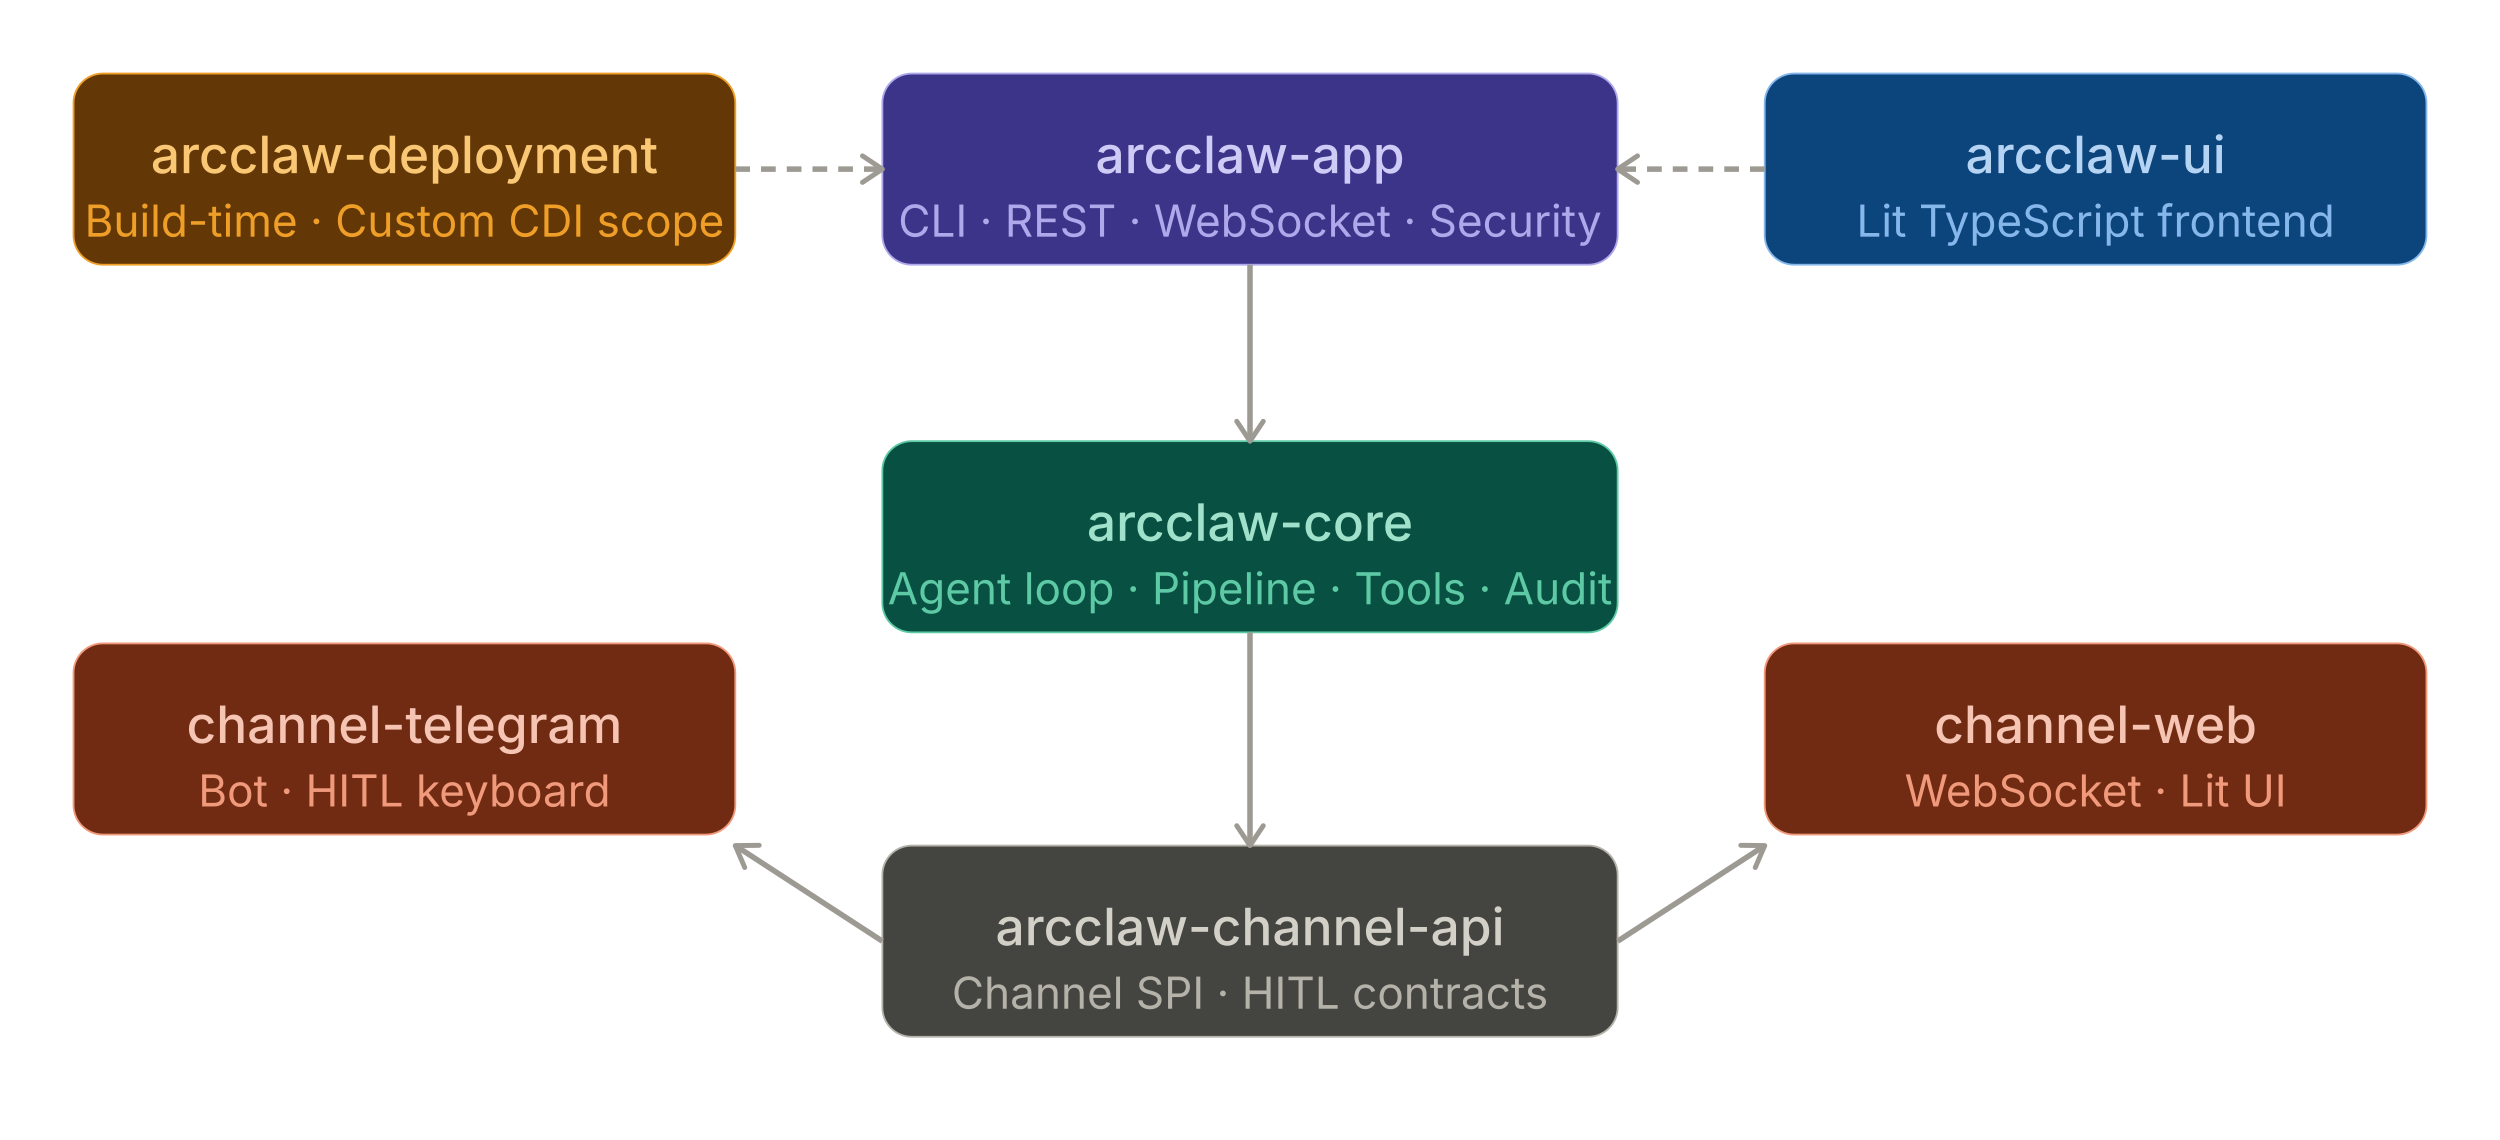
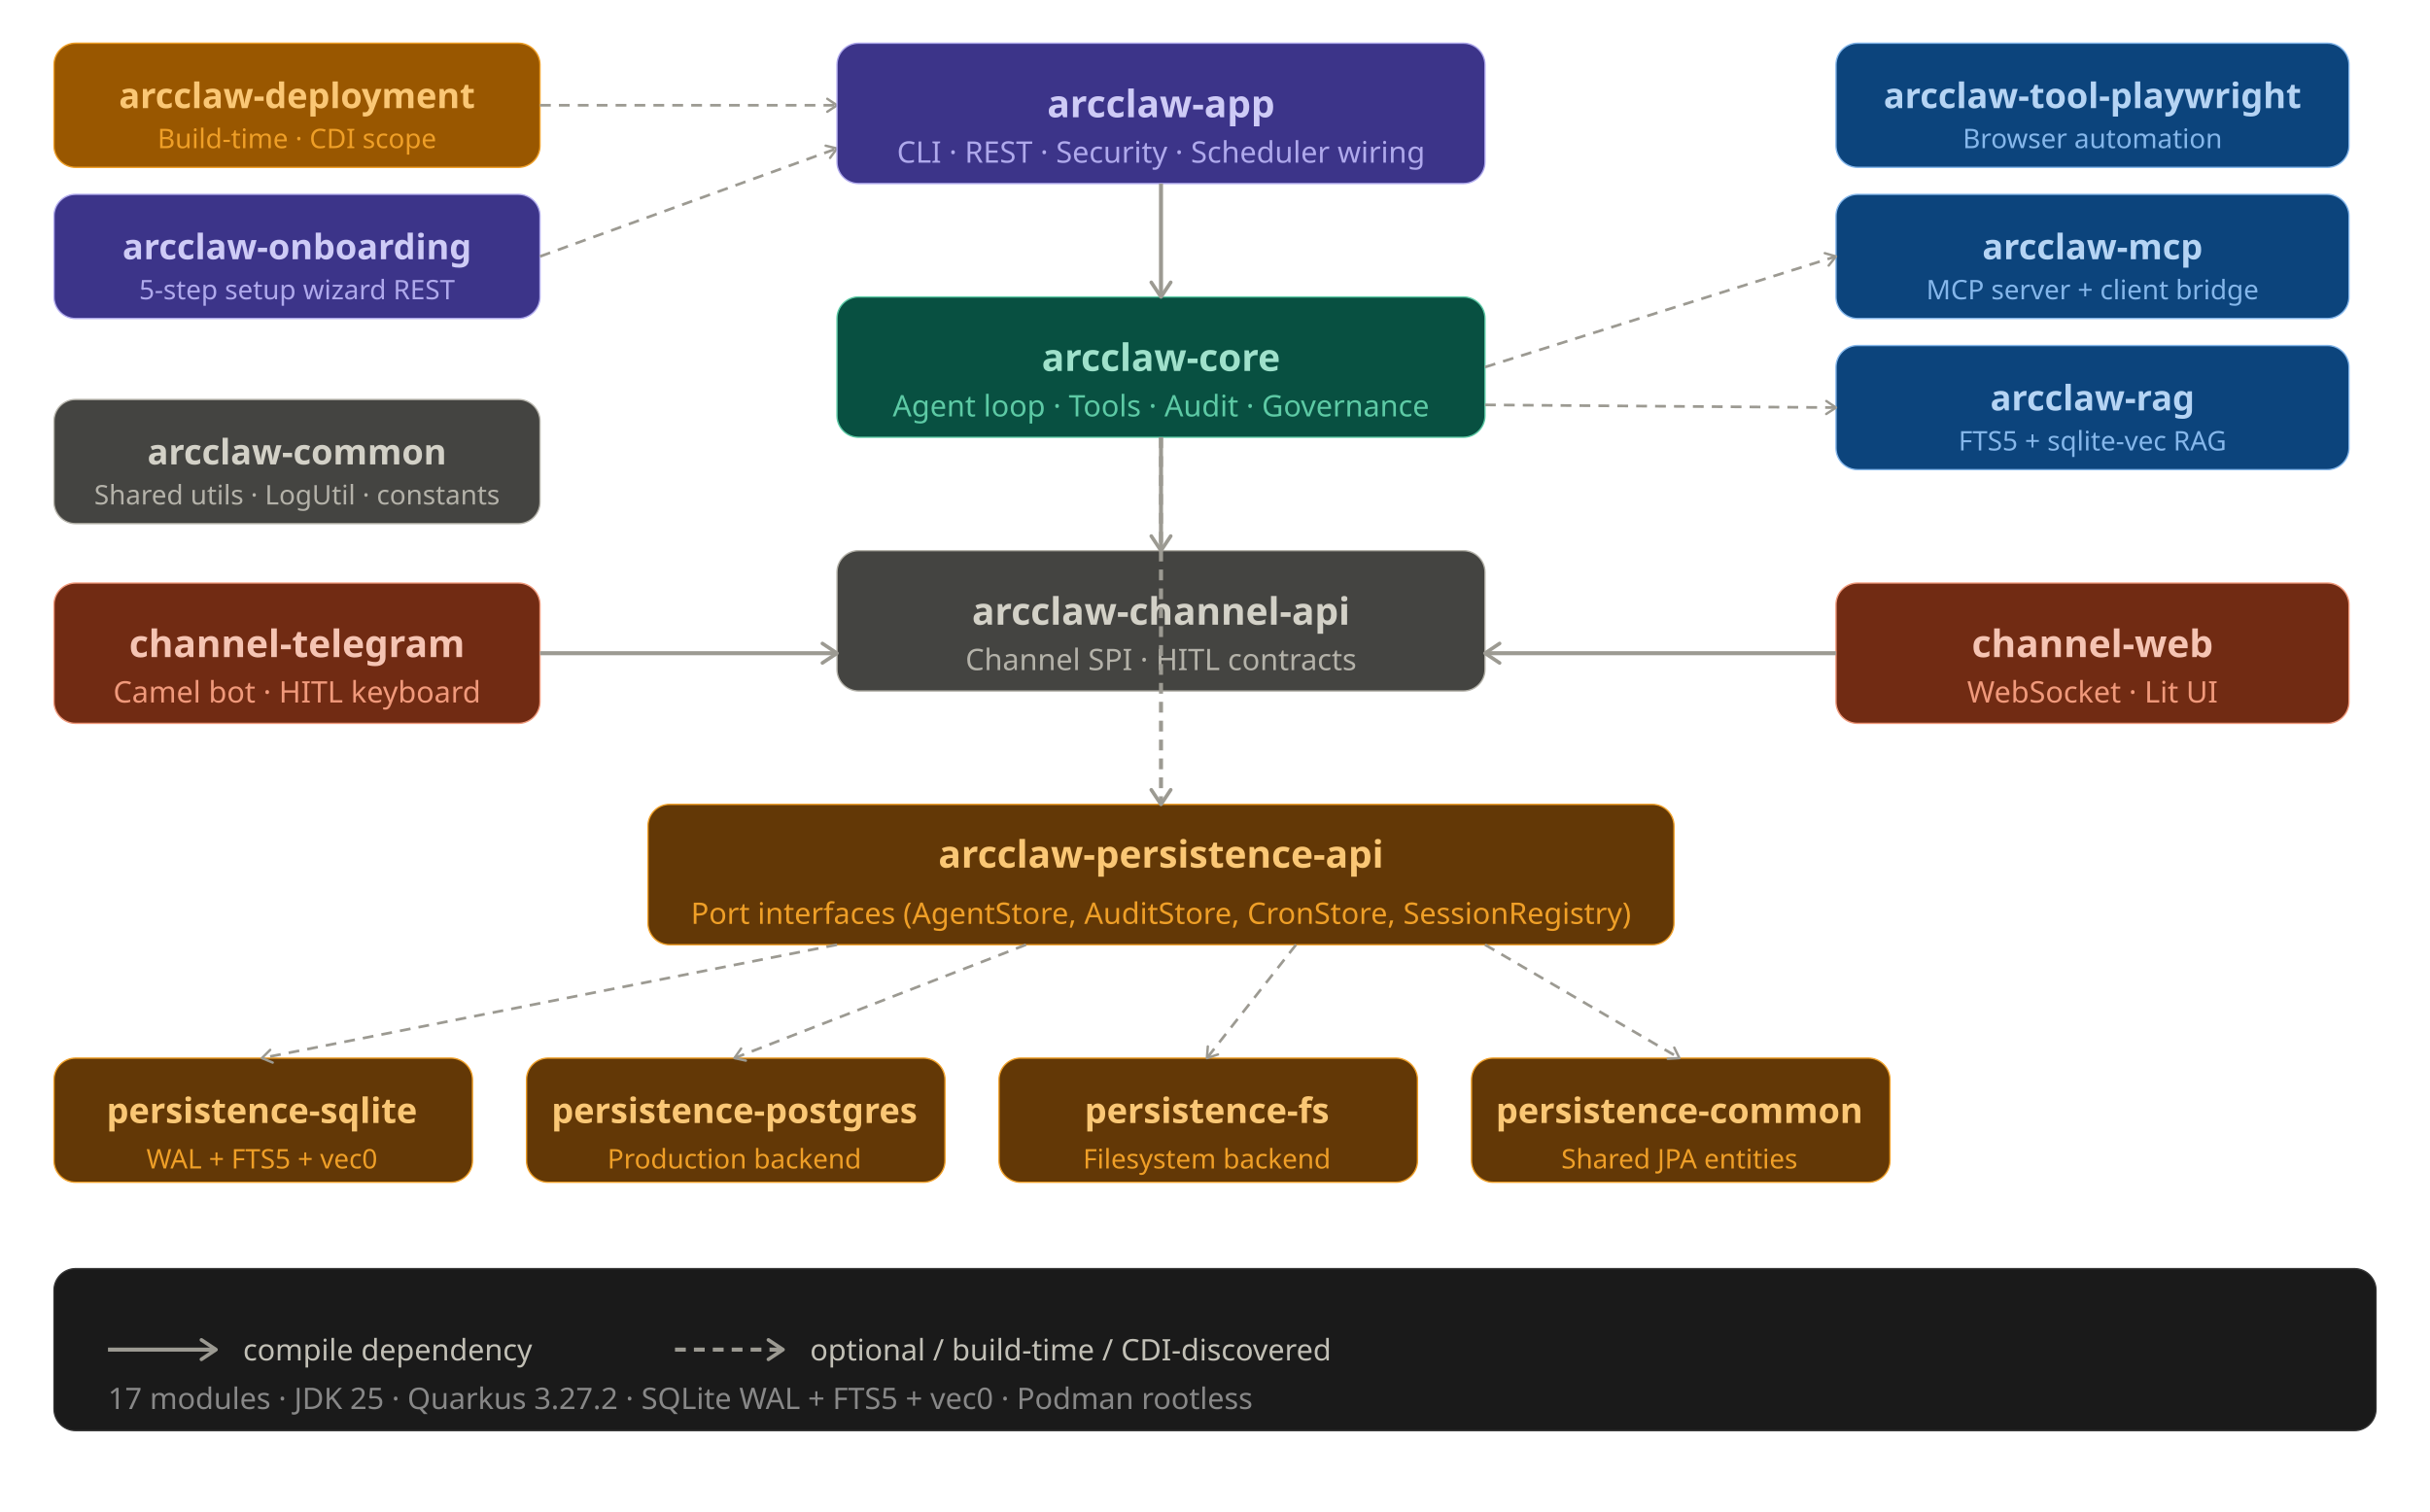
- <svg xmlns="http://www.w3.org/2000/svg" width="100%" viewBox="0 0 680 310">
+ <svg xmlns="http://www.w3.org/2000/svg" width="100%" viewBox="0 0 900 560">
  <defs>
    <marker id="arrow" viewBox="0 0 10 10" refX="8" refY="5" markerWidth="6" markerHeight="6" orient="auto-start-reverse">
      <path d="M2 1L8 5L2 9" fill="none" stroke="context-stroke" stroke-width="1.5" stroke-linecap="round" stroke-linejoin="round" />
    </marker>
  </defs>
-   <g style="fill:rgb(0, 0, 0);stroke:none;color:rgb(255, 255, 255);stroke-width:1px;stroke-linecap:butt;stroke-linejoin:miter;opacity:1;font-family:&quot;Anthropic Sans&quot;, -apple-system, BlinkMacSystemFont, &quot;Segoe UI&quot;, sans-serif;font-size:16px;font-weight:400;text-anchor:start;dominant-baseline:auto">
-     <rect x="240" y="20" width="200" height="52" rx="8" stroke-width="0.5" style="fill:rgb(60, 52, 137);stroke:rgb(175, 169, 236);color:rgb(255, 255, 255);stroke-width:0.5px;stroke-linecap:butt;stroke-linejoin:miter;opacity:1;font-family:&quot;Anthropic Sans&quot;, -apple-system, BlinkMacSystemFont, &quot;Segoe UI&quot;, sans-serif;font-size:16px;font-weight:400;text-anchor:start;dominant-baseline:auto" />
-     <text x="340" y="42" text-anchor="middle" dominant-baseline="central" style="fill:rgb(206, 203, 246);stroke:none;color:rgb(255, 255, 255);stroke-width:1px;stroke-linecap:butt;stroke-linejoin:miter;opacity:1;font-family:&quot;Anthropic Sans&quot;, -apple-system, BlinkMacSystemFont, &quot;Segoe UI&quot;, sans-serif;font-size:14px;font-weight:500;text-anchor:middle;dominant-baseline:central">arcclaw-app</text>
-     <text x="340" y="60" text-anchor="middle" dominant-baseline="central" style="fill:rgb(175, 169, 236);stroke:none;color:rgb(255, 255, 255);stroke-width:1px;stroke-linecap:butt;stroke-linejoin:miter;opacity:1;font-family:&quot;Anthropic Sans&quot;, -apple-system, BlinkMacSystemFont, &quot;Segoe UI&quot;, sans-serif;font-size:12px;font-weight:400;text-anchor:middle;dominant-baseline:central">CLI · REST · WebSocket · Security</text>
+   <g font-family="'Segoe UI', system-ui, sans-serif">
+     <rect x="20" y="16" width="180" height="46" rx="8" fill="#995700" stroke="#ef9f27" stroke-width="0.5" />
+     <text x="110" y="35" text-anchor="middle" dominant-baseline="central" font-size="13" font-weight="600" fill="#fac775">arcclaw-deployment</text>
+     <text x="110" y="51" text-anchor="middle" dominant-baseline="central" font-size="10" fill="#ef9f27">Build-time · CDI scope</text>
+     <rect x="20" y="72" width="180" height="46" rx="8" fill="#3c3489" stroke="#afa9ec" stroke-width="0.5" />
+     <text x="110" y="91" text-anchor="middle" dominant-baseline="central" font-size="13" font-weight="600" fill="#cecbf6">arcclaw-onboarding</text>
+     <text x="110" y="107" text-anchor="middle" dominant-baseline="central" font-size="10" fill="#afa9ec">5-step setup wizard REST</text>
  </g>
-   <g style="fill:rgb(0, 0, 0);stroke:none;color:rgb(255, 255, 255);stroke-width:1px;stroke-linecap:butt;stroke-linejoin:miter;opacity:1;font-family:&quot;Anthropic Sans&quot;, -apple-system, BlinkMacSystemFont, &quot;Segoe UI&quot;, sans-serif;font-size:16px;font-weight:400;text-anchor:start;dominant-baseline:auto">
-     <rect x="240" y="120" width="200" height="52" rx="8" stroke-width="0.5" style="fill:rgb(8, 80, 65);stroke:rgb(93, 202, 165);color:rgb(255, 255, 255);stroke-width:0.5px;stroke-linecap:butt;stroke-linejoin:miter;opacity:1;font-family:&quot;Anthropic Sans&quot;, -apple-system, BlinkMacSystemFont, &quot;Segoe UI&quot;, sans-serif;font-size:16px;font-weight:400;text-anchor:start;dominant-baseline:auto" />
-     <text x="340" y="142" text-anchor="middle" dominant-baseline="central" style="fill:rgb(159, 225, 203);stroke:none;color:rgb(255, 255, 255);stroke-width:1px;stroke-linecap:butt;stroke-linejoin:miter;opacity:1;font-family:&quot;Anthropic Sans&quot;, -apple-system, BlinkMacSystemFont, &quot;Segoe UI&quot;, sans-serif;font-size:14px;font-weight:500;text-anchor:middle;dominant-baseline:central">arcclaw-core</text>
-     <text x="340" y="160" text-anchor="middle" dominant-baseline="central" style="fill:rgb(93, 202, 165);stroke:none;color:rgb(255, 255, 255);stroke-width:1px;stroke-linecap:butt;stroke-linejoin:miter;opacity:1;font-family:&quot;Anthropic Sans&quot;, -apple-system, BlinkMacSystemFont, &quot;Segoe UI&quot;, sans-serif;font-size:12px;font-weight:400;text-anchor:middle;dominant-baseline:central">Agent loop · Pipeline · Tools · Audit</text>
+   <line x1="200" y1="39" x2="310" y2="39" stroke="#9c9a92" stroke-width="1" stroke-dasharray="4 3" marker-end="url(#arrow)" />
+   <line x1="200" y1="95" x2="310" y2="55" stroke="#9c9a92" stroke-width="1" stroke-dasharray="4 3" marker-end="url(#arrow)" />
+   <g font-family="'Segoe UI', system-ui, sans-serif">
+     <rect x="680" y="16" width="190" height="46" rx="8" fill="#0c447c" stroke="#85b7eb" stroke-width="0.5" />
+     <text x="775" y="35" text-anchor="middle" dominant-baseline="central" font-size="13" font-weight="600" fill="#b5d4f4">arcclaw-tool-playwright</text>
+     <text x="775" y="51" text-anchor="middle" dominant-baseline="central" font-size="10" fill="#85b7eb">Browser automation</text>
+     <rect x="680" y="72" width="190" height="46" rx="8" fill="#0c447c" stroke="#85b7eb" stroke-width="0.5" />
+     <text x="775" y="91" text-anchor="middle" dominant-baseline="central" font-size="13" font-weight="600" fill="#b5d4f4">arcclaw-mcp</text>
+     <text x="775" y="107" text-anchor="middle" dominant-baseline="central" font-size="10" fill="#85b7eb">MCP server + client bridge</text>
+     <rect x="680" y="128" width="190" height="46" rx="8" fill="#0c447c" stroke="#85b7eb" stroke-width="0.5" />
+     <text x="775" y="147" text-anchor="middle" dominant-baseline="central" font-size="13" font-weight="600" fill="#b5d4f4">arcclaw-rag</text>
+     <text x="775" y="163" text-anchor="middle" dominant-baseline="central" font-size="10" fill="#85b7eb">FTS5 + sqlite-vec RAG</text>
  </g>
-   <g style="fill:rgb(0, 0, 0);stroke:none;color:rgb(255, 255, 255);stroke-width:1px;stroke-linecap:butt;stroke-linejoin:miter;opacity:1;font-family:&quot;Anthropic Sans&quot;, -apple-system, BlinkMacSystemFont, &quot;Segoe UI&quot;, sans-serif;font-size:16px;font-weight:400;text-anchor:start;dominant-baseline:auto">
-     <rect x="240" y="230" width="200" height="52" rx="8" stroke-width="0.5" style="fill:rgb(68, 68, 65);stroke:rgb(180, 178, 169);color:rgb(255, 255, 255);stroke-width:0.5px;stroke-linecap:butt;stroke-linejoin:miter;opacity:1;font-family:&quot;Anthropic Sans&quot;, -apple-system, BlinkMacSystemFont, &quot;Segoe UI&quot;, sans-serif;font-size:16px;font-weight:400;text-anchor:start;dominant-baseline:auto" />
-     <text x="340" y="252" text-anchor="middle" dominant-baseline="central" style="fill:rgb(211, 209, 199);stroke:none;color:rgb(255, 255, 255);stroke-width:1px;stroke-linecap:butt;stroke-linejoin:miter;opacity:1;font-family:&quot;Anthropic Sans&quot;, -apple-system, BlinkMacSystemFont, &quot;Segoe UI&quot;, sans-serif;font-size:14px;font-weight:500;text-anchor:middle;dominant-baseline:central">arcclaw-channel-api</text>
-     <text x="340" y="270" text-anchor="middle" dominant-baseline="central" style="fill:rgb(180, 178, 169);stroke:none;color:rgb(255, 255, 255);stroke-width:1px;stroke-linecap:butt;stroke-linejoin:miter;opacity:1;font-family:&quot;Anthropic Sans&quot;, -apple-system, BlinkMacSystemFont, &quot;Segoe UI&quot;, sans-serif;font-size:12px;font-weight:400;text-anchor:middle;dominant-baseline:central">Channel SPI · HITL contracts</text>
+   <g font-family="'Segoe UI', system-ui, sans-serif">
+     <rect x="310" y="16" width="240" height="52" rx="8" fill="#3c3489" stroke="#afa9ec" stroke-width="0.5" />
+     <text x="430" y="38" text-anchor="middle" dominant-baseline="central" font-size="14" font-weight="600" fill="#cecbf6">arcclaw-app</text>
+     <text x="430" y="56" text-anchor="middle" dominant-baseline="central" font-size="11" fill="#afa9ec">CLI · REST · Security · Scheduler wiring</text>
+     <rect x="310" y="110" width="240" height="52" rx="8" fill="#085041" stroke="#5dcaa5" stroke-width="0.5" />
+     <text x="430" y="132" text-anchor="middle" dominant-baseline="central" font-size="14" font-weight="600" fill="#9fe1cb">arcclaw-core</text>
+     <text x="430" y="150" text-anchor="middle" dominant-baseline="central" font-size="11" fill="#5dcaa5">Agent loop · Tools · Audit · Governance</text>
+     <rect x="310" y="204" width="240" height="52" rx="8" fill="#444441" stroke="#b4b2a9" stroke-width="0.5" />
+     <text x="430" y="226" text-anchor="middle" dominant-baseline="central" font-size="14" font-weight="600" fill="#d3d1c7">arcclaw-channel-api</text>
+     <text x="430" y="244" text-anchor="middle" dominant-baseline="central" font-size="11" fill="#b4b2a9">Channel SPI · HITL contracts</text>
+     <rect x="240" y="298" width="380" height="52" rx="8" fill="#633806" stroke="#ef9f27" stroke-width="0.5" />
+     <text x="430" y="316" text-anchor="middle" dominant-baseline="central" font-size="14" font-weight="600" fill="#fac775">arcclaw-persistence-api</text>
+     <text x="430" y="338" text-anchor="middle" dominant-baseline="central" font-size="11" fill="#ef9f27">Port interfaces (AgentStore, AuditStore, CronStore, SessionRegistry)</text>
  </g>
-   <g style="fill:rgb(0, 0, 0);stroke:none;color:rgb(255, 255, 255);stroke-width:1px;stroke-linecap:butt;stroke-linejoin:miter;opacity:1;font-family:&quot;Anthropic Sans&quot;, -apple-system, BlinkMacSystemFont, &quot;Segoe UI&quot;, sans-serif;font-size:16px;font-weight:400;text-anchor:start;dominant-baseline:auto">
-     <rect x="20" y="175" width="180" height="52" rx="8" stroke-width="0.5" style="fill:rgb(113, 43, 19);stroke:rgb(240, 153, 123);color:rgb(255, 255, 255);stroke-width:0.5px;stroke-linecap:butt;stroke-linejoin:miter;opacity:1;font-family:&quot;Anthropic Sans&quot;, -apple-system, BlinkMacSystemFont, &quot;Segoe UI&quot;, sans-serif;font-size:16px;font-weight:400;text-anchor:start;dominant-baseline:auto" />
-     <text x="110" y="197" text-anchor="middle" dominant-baseline="central" style="fill:rgb(245, 196, 179);stroke:none;color:rgb(255, 255, 255);stroke-width:1px;stroke-linecap:butt;stroke-linejoin:miter;opacity:1;font-family:&quot;Anthropic Sans&quot;, -apple-system, BlinkMacSystemFont, &quot;Segoe UI&quot;, sans-serif;font-size:14px;font-weight:500;text-anchor:middle;dominant-baseline:central">channel-telegram</text>
-     <text x="110" y="215" text-anchor="middle" dominant-baseline="central" style="fill:rgb(240, 153, 123);stroke:none;color:rgb(255, 255, 255);stroke-width:1px;stroke-linecap:butt;stroke-linejoin:miter;opacity:1;font-family:&quot;Anthropic Sans&quot;, -apple-system, BlinkMacSystemFont, &quot;Segoe UI&quot;, sans-serif;font-size:12px;font-weight:400;text-anchor:middle;dominant-baseline:central">Bot · HITL keyboard</text>
+   <g font-family="'Segoe UI', system-ui, sans-serif">
+     <rect x="20" y="148" width="180" height="46" rx="8" fill="#444441" stroke="#b4b2a9" stroke-width="0.5" />
+     <text x="110" y="167" text-anchor="middle" dominant-baseline="central" font-size="13" font-weight="600" fill="#d3d1c7">arcclaw-common</text>
+     <text x="110" y="183" text-anchor="middle" dominant-baseline="central" font-size="10" fill="#b4b2a9">Shared utils · LogUtil · constants</text>
+     <rect x="20" y="216" width="180" height="52" rx="8" fill="#712b13" stroke="#f0997b" stroke-width="0.5" />
+     <text x="110" y="238" text-anchor="middle" dominant-baseline="central" font-size="14" font-weight="600" fill="#f5c4b3">channel-telegram</text>
+     <text x="110" y="256" text-anchor="middle" dominant-baseline="central" font-size="11" fill="#f0997b">Camel bot · HITL keyboard</text>
  </g>
-   <g style="fill:rgb(0, 0, 0);stroke:none;color:rgb(255, 255, 255);stroke-width:1px;stroke-linecap:butt;stroke-linejoin:miter;opacity:1;font-family:&quot;Anthropic Sans&quot;, -apple-system, BlinkMacSystemFont, &quot;Segoe UI&quot;, sans-serif;font-size:16px;font-weight:400;text-anchor:start;dominant-baseline:auto">
-     <rect x="480" y="175" width="180" height="52" rx="8" stroke-width="0.5" style="fill:rgb(113, 43, 19);stroke:rgb(240, 153, 123);color:rgb(255, 255, 255);stroke-width:0.5px;stroke-linecap:butt;stroke-linejoin:miter;opacity:1;font-family:&quot;Anthropic Sans&quot;, -apple-system, BlinkMacSystemFont, &quot;Segoe UI&quot;, sans-serif;font-size:16px;font-weight:400;text-anchor:start;dominant-baseline:auto" />
-     <text x="570" y="197" text-anchor="middle" dominant-baseline="central" style="fill:rgb(245, 196, 179);stroke:none;color:rgb(255, 255, 255);stroke-width:1px;stroke-linecap:butt;stroke-linejoin:miter;opacity:1;font-family:&quot;Anthropic Sans&quot;, -apple-system, BlinkMacSystemFont, &quot;Segoe UI&quot;, sans-serif;font-size:14px;font-weight:500;text-anchor:middle;dominant-baseline:central">channel-web</text>
-     <text x="570" y="215" text-anchor="middle" dominant-baseline="central" style="fill:rgb(240, 153, 123);stroke:none;color:rgb(255, 255, 255);stroke-width:1px;stroke-linecap:butt;stroke-linejoin:miter;opacity:1;font-family:&quot;Anthropic Sans&quot;, -apple-system, BlinkMacSystemFont, &quot;Segoe UI&quot;, sans-serif;font-size:12px;font-weight:400;text-anchor:middle;dominant-baseline:central">WebSocket · Lit UI</text>
+   <g font-family="'Segoe UI', system-ui, sans-serif">
+     <rect x="680" y="216" width="190" height="52" rx="8" fill="#712b13" stroke="#f0997b" stroke-width="0.5" />
+     <text x="775" y="238" text-anchor="middle" dominant-baseline="central" font-size="14" font-weight="600" fill="#f5c4b3">channel-web</text>
+     <text x="775" y="256" text-anchor="middle" dominant-baseline="central" font-size="11" fill="#f0997b">WebSocket · Lit UI</text>
  </g>
-   <g style="fill:rgb(0, 0, 0);stroke:none;color:rgb(255, 255, 255);stroke-width:1px;stroke-linecap:butt;stroke-linejoin:miter;opacity:1;font-family:&quot;Anthropic Sans&quot;, -apple-system, BlinkMacSystemFont, &quot;Segoe UI&quot;, sans-serif;font-size:16px;font-weight:400;text-anchor:start;dominant-baseline:auto">
-     <rect x="20" y="20" width="180" height="52" rx="8" stroke-width="0.5" style="fill:rgb(99, 56, 6);stroke:rgb(239, 159, 39);color:rgb(255, 255, 255);stroke-width:0.5px;stroke-linecap:butt;stroke-linejoin:miter;opacity:1;font-family:&quot;Anthropic Sans&quot;, -apple-system, BlinkMacSystemFont, &quot;Segoe UI&quot;, sans-serif;font-size:16px;font-weight:400;text-anchor:start;dominant-baseline:auto" />
-     <text x="110" y="42" text-anchor="middle" dominant-baseline="central" style="fill:rgb(250, 199, 117);stroke:none;color:rgb(255, 255, 255);stroke-width:1px;stroke-linecap:butt;stroke-linejoin:miter;opacity:1;font-family:&quot;Anthropic Sans&quot;, -apple-system, BlinkMacSystemFont, &quot;Segoe UI&quot;, sans-serif;font-size:14px;font-weight:500;text-anchor:middle;dominant-baseline:central">arcclaw-deployment</text>
-     <text x="110" y="60" text-anchor="middle" dominant-baseline="central" style="fill:rgb(239, 159, 39);stroke:none;color:rgb(255, 255, 255);stroke-width:1px;stroke-linecap:butt;stroke-linejoin:miter;opacity:1;font-family:&quot;Anthropic Sans&quot;, -apple-system, BlinkMacSystemFont, &quot;Segoe UI&quot;, sans-serif;font-size:12px;font-weight:400;text-anchor:middle;dominant-baseline:central">Build-time · Custom CDI scope</text>
+   <g font-family="'Segoe UI', system-ui, sans-serif">
+     <rect x="20" y="392" width="155" height="46" rx="8" fill="#633806" stroke="#ef9f27" stroke-width="0.5" />
+     <text x="97" y="411" text-anchor="middle" dominant-baseline="central" font-size="13" font-weight="600" fill="#fac775">persistence-sqlite</text>
+     <text x="97" y="429" text-anchor="middle" dominant-baseline="central" font-size="10" fill="#ef9f27">WAL + FTS5 + vec0</text>
+     <rect x="195" y="392" width="155" height="46" rx="8" fill="#633806" stroke="#ef9f27" stroke-width="0.5" />
+     <text x="272" y="411" text-anchor="middle" dominant-baseline="central" font-size="13" font-weight="600" fill="#fac775">persistence-postgres</text>
+     <text x="272" y="429" text-anchor="middle" dominant-baseline="central" font-size="10" fill="#ef9f27">Production backend</text>
+     <rect x="370" y="392" width="155" height="46" rx="8" fill="#633806" stroke="#ef9f27" stroke-width="0.5" />
+     <text x="447" y="411" text-anchor="middle" dominant-baseline="central" font-size="13" font-weight="600" fill="#fac775">persistence-fs</text>
+     <text x="447" y="429" text-anchor="middle" dominant-baseline="central" font-size="10" fill="#ef9f27">Filesystem backend</text>
+     <rect x="545" y="392" width="155" height="46" rx="8" fill="#633806" stroke="#ef9f27" stroke-width="0.5" />
+     <text x="622" y="411" text-anchor="middle" dominant-baseline="central" font-size="13" font-weight="600" fill="#fac775">persistence-common</text>
+     <text x="622" y="429" text-anchor="middle" dominant-baseline="central" font-size="10" fill="#ef9f27">Shared JPA entities</text>
  </g>
-   <g style="fill:rgb(0, 0, 0);stroke:none;color:rgb(255, 255, 255);stroke-width:1px;stroke-linecap:butt;stroke-linejoin:miter;opacity:1;font-family:&quot;Anthropic Sans&quot;, -apple-system, BlinkMacSystemFont, &quot;Segoe UI&quot;, sans-serif;font-size:16px;font-weight:400;text-anchor:start;dominant-baseline:auto">
-     <rect x="480" y="20" width="180" height="52" rx="8" stroke-width="0.5" style="fill:rgb(12, 68, 124);stroke:rgb(133, 183, 235);color:rgb(255, 255, 255);stroke-width:0.5px;stroke-linecap:butt;stroke-linejoin:miter;opacity:1;font-family:&quot;Anthropic Sans&quot;, -apple-system, BlinkMacSystemFont, &quot;Segoe UI&quot;, sans-serif;font-size:16px;font-weight:400;text-anchor:start;dominant-baseline:auto" />
-     <text x="570" y="42" text-anchor="middle" dominant-baseline="central" style="fill:rgb(181, 212, 244);stroke:none;color:rgb(255, 255, 255);stroke-width:1px;stroke-linecap:butt;stroke-linejoin:miter;opacity:1;font-family:&quot;Anthropic Sans&quot;, -apple-system, BlinkMacSystemFont, &quot;Segoe UI&quot;, sans-serif;font-size:14px;font-weight:500;text-anchor:middle;dominant-baseline:central">arcclaw-ui</text>
-     <text x="570" y="60" text-anchor="middle" dominant-baseline="central" style="fill:rgb(133, 183, 235);stroke:none;color:rgb(255, 255, 255);stroke-width:1px;stroke-linecap:butt;stroke-linejoin:miter;opacity:1;font-family:&quot;Anthropic Sans&quot;, -apple-system, BlinkMacSystemFont, &quot;Segoe UI&quot;, sans-serif;font-size:12px;font-weight:400;text-anchor:middle;dominant-baseline:central">Lit TypeScript frontend</text>
+   <line x1="430" y1="68" x2="430" y2="110" stroke="#9c9a92" stroke-width="1.5" marker-end="url(#arrow)" />
+   <line x1="430" y1="162" x2="430" y2="204" stroke="#9c9a92" stroke-width="1.5" marker-end="url(#arrow)" />
+   <line x1="200" y1="242" x2="310" y2="242" stroke="#9c9a92" stroke-width="1.5" marker-end="url(#arrow)" />
+   <line x1="680" y1="242" x2="550" y2="242" stroke="#9c9a92" stroke-width="1.5" marker-end="url(#arrow)" />
+   <line x1="430" y1="162" x2="430" y2="298" stroke="#9c9a92" stroke-width="1.5" stroke-dasharray="4 3" marker-end="url(#arrow)" />
+   <line x1="310" y1="350" x2="97" y2="392" stroke="#9c9a92" stroke-width="1" stroke-dasharray="4 3" marker-end="url(#arrow)" />
+   <line x1="380" y1="350" x2="272" y2="392" stroke="#9c9a92" stroke-width="1" stroke-dasharray="4 3" marker-end="url(#arrow)" />
+   <line x1="480" y1="350" x2="447" y2="392" stroke="#9c9a92" stroke-width="1" stroke-dasharray="4 3" marker-end="url(#arrow)" />
+   <line x1="550" y1="350" x2="622" y2="392" stroke="#9c9a92" stroke-width="1" stroke-dasharray="4 3" marker-end="url(#arrow)" />
+   <line x1="550" y1="136" x2="680" y2="95" stroke="#9c9a92" stroke-width="1" stroke-dasharray="4 3" marker-end="url(#arrow)" />
+   <line x1="550" y1="150" x2="680" y2="151" stroke="#9c9a92" stroke-width="1" stroke-dasharray="4 3" marker-end="url(#arrow)" />
+   <g font-family="'Segoe UI', system-ui, sans-serif" font-size="11" fill="#c2c0b6">
+     <rect x="20" y="470" width="860" height="60" rx="8" fill="#1a1a1a" stroke="#333" stroke-width="0.5" />
+     <line x1="40" y1="500" x2="80" y2="500" stroke="#9c9a92" stroke-width="1.5" marker-end="url(#arrow)" />
+     <text x="90" y="504" fill="#c2c0b6">compile dependency</text>
+     <line x1="250" y1="500" x2="290" y2="500" stroke="#9c9a92" stroke-width="1.5" stroke-dasharray="4 3" marker-end="url(#arrow)" />
+     <text x="300" y="504" fill="#c2c0b6">optional / build-time / CDI-discovered</text>
+     <text x="40" y="522" fill="#888">17 modules · JDK 25 · Quarkus 3.27.2 · SQLite WAL + FTS5 + vec0 · Podman rootless</text>
  </g>
-   <line x1="340" y1="72" x2="340" y2="120" stroke-width="1" marker-end="url(#arrow)" style="fill:none;stroke:rgb(156, 154, 146);color:rgb(255, 255, 255);stroke-width:1.5px;stroke-linecap:butt;stroke-linejoin:miter;opacity:1;font-family:&quot;Anthropic Sans&quot;, -apple-system, BlinkMacSystemFont, &quot;Segoe UI&quot;, sans-serif;font-size:16px;font-weight:400;text-anchor:start;dominant-baseline:auto" />
-   <line x1="340" y1="172" x2="340" y2="230" stroke-width="1" marker-end="url(#arrow)" style="fill:none;stroke:rgb(156, 154, 146);color:rgb(255, 255, 255);stroke-width:1.5px;stroke-linecap:butt;stroke-linejoin:miter;opacity:1;font-family:&quot;Anthropic Sans&quot;, -apple-system, BlinkMacSystemFont, &quot;Segoe UI&quot;, sans-serif;font-size:16px;font-weight:400;text-anchor:start;dominant-baseline:auto" />
-   <line x1="240" y1="256" x2="200" y2="230" stroke-width="1" marker-end="url(#arrow)" style="fill:none;stroke:rgb(156, 154, 146);color:rgb(255, 255, 255);stroke-width:1.5px;stroke-linecap:butt;stroke-linejoin:miter;opacity:1;font-family:&quot;Anthropic Sans&quot;, -apple-system, BlinkMacSystemFont, &quot;Segoe UI&quot;, sans-serif;font-size:16px;font-weight:400;text-anchor:start;dominant-baseline:auto" />
-   <line x1="440" y1="256" x2="480" y2="230" stroke-width="1" marker-end="url(#arrow)" style="fill:none;stroke:rgb(156, 154, 146);color:rgb(255, 255, 255);stroke-width:1.5px;stroke-linecap:butt;stroke-linejoin:miter;opacity:1;font-family:&quot;Anthropic Sans&quot;, -apple-system, BlinkMacSystemFont, &quot;Segoe UI&quot;, sans-serif;font-size:16px;font-weight:400;text-anchor:start;dominant-baseline:auto" />
-   <line x1="200" y1="46" x2="240" y2="46" stroke-width="1" stroke-dasharray="4 3" marker-end="url(#arrow)" style="fill:none;stroke:rgb(156, 154, 146);color:rgb(255, 255, 255);stroke-width:1.5px;stroke-dasharray:4px, 3px;stroke-linecap:butt;stroke-linejoin:miter;opacity:1;font-family:&quot;Anthropic Sans&quot;, -apple-system, BlinkMacSystemFont, &quot;Segoe UI&quot;, sans-serif;font-size:16px;font-weight:400;text-anchor:start;dominant-baseline:auto" />
-   <line x1="480" y1="46" x2="440" y2="46" stroke-width="1" stroke-dasharray="4 3" marker-end="url(#arrow)" style="fill:none;stroke:rgb(156, 154, 146);color:rgb(255, 255, 255);stroke-width:1.5px;stroke-dasharray:4px, 3px;stroke-linecap:butt;stroke-linejoin:miter;opacity:1;font-family:&quot;Anthropic Sans&quot;, -apple-system, BlinkMacSystemFont, &quot;Segoe UI&quot;, sans-serif;font-size:16px;font-weight:400;text-anchor:start;dominant-baseline:auto" />
</svg>
